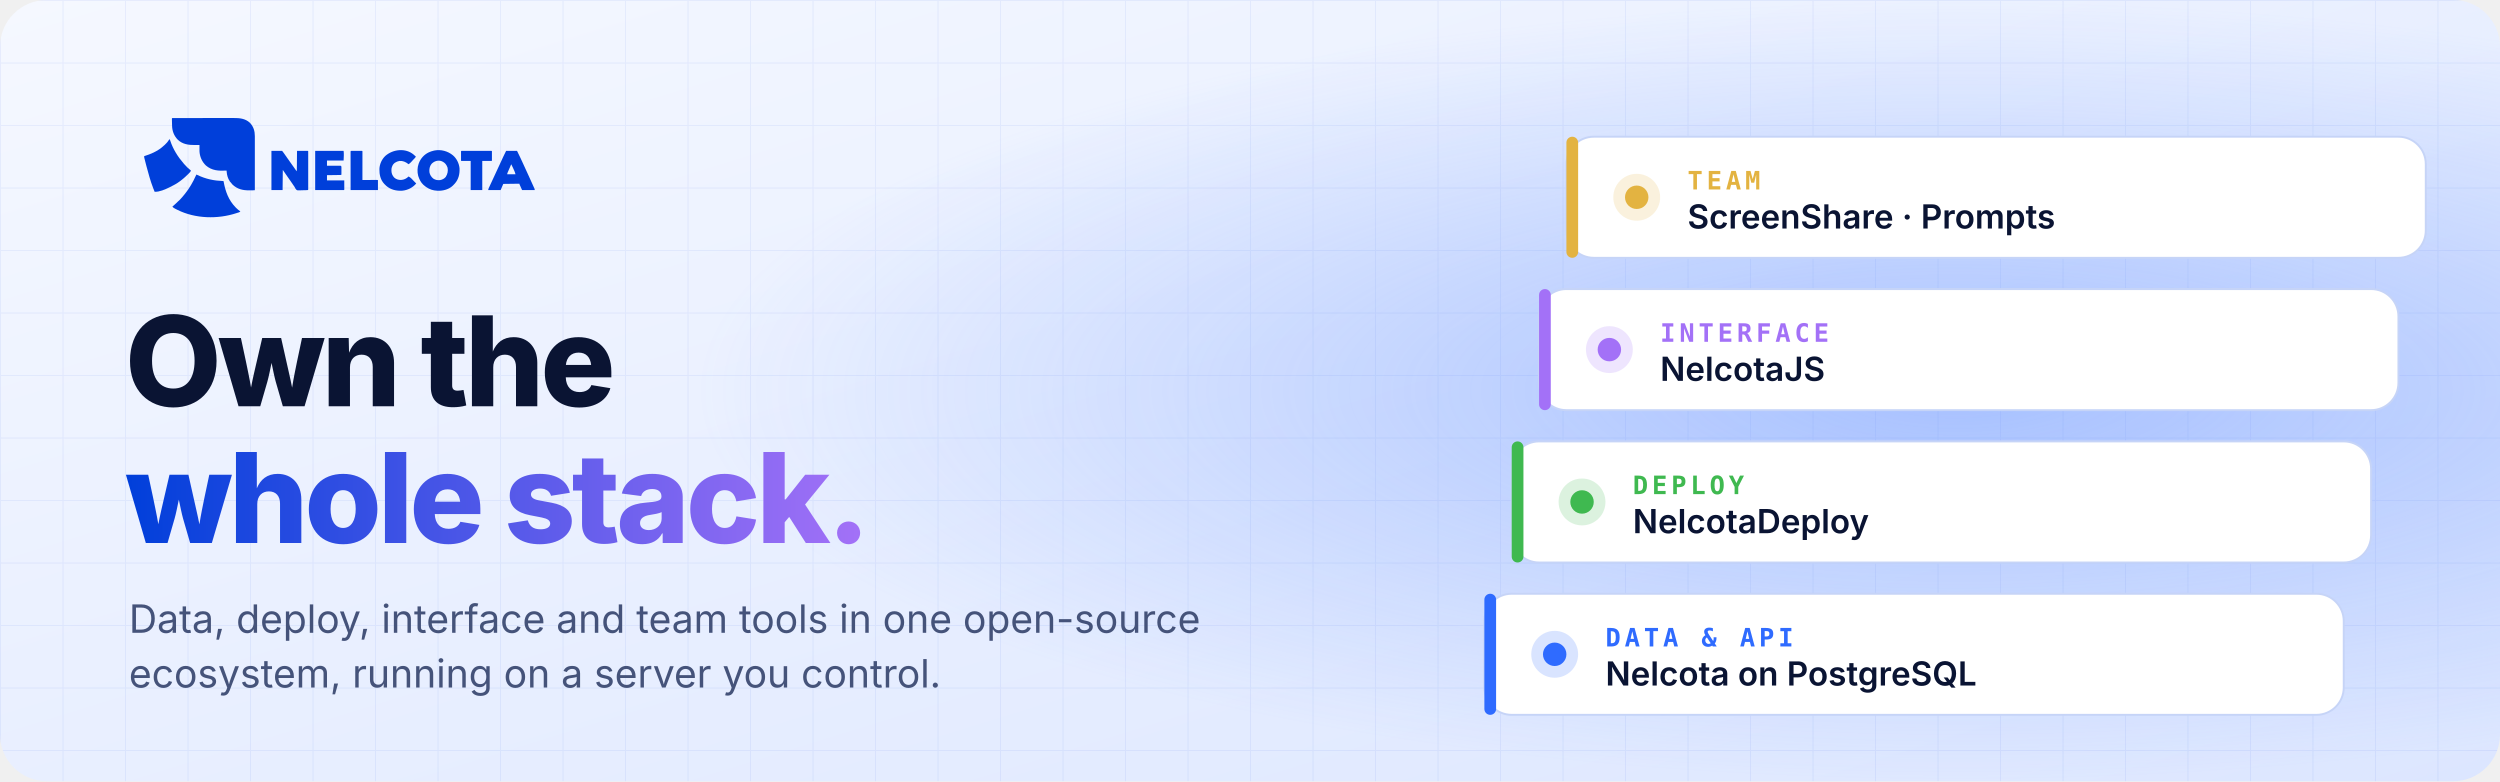
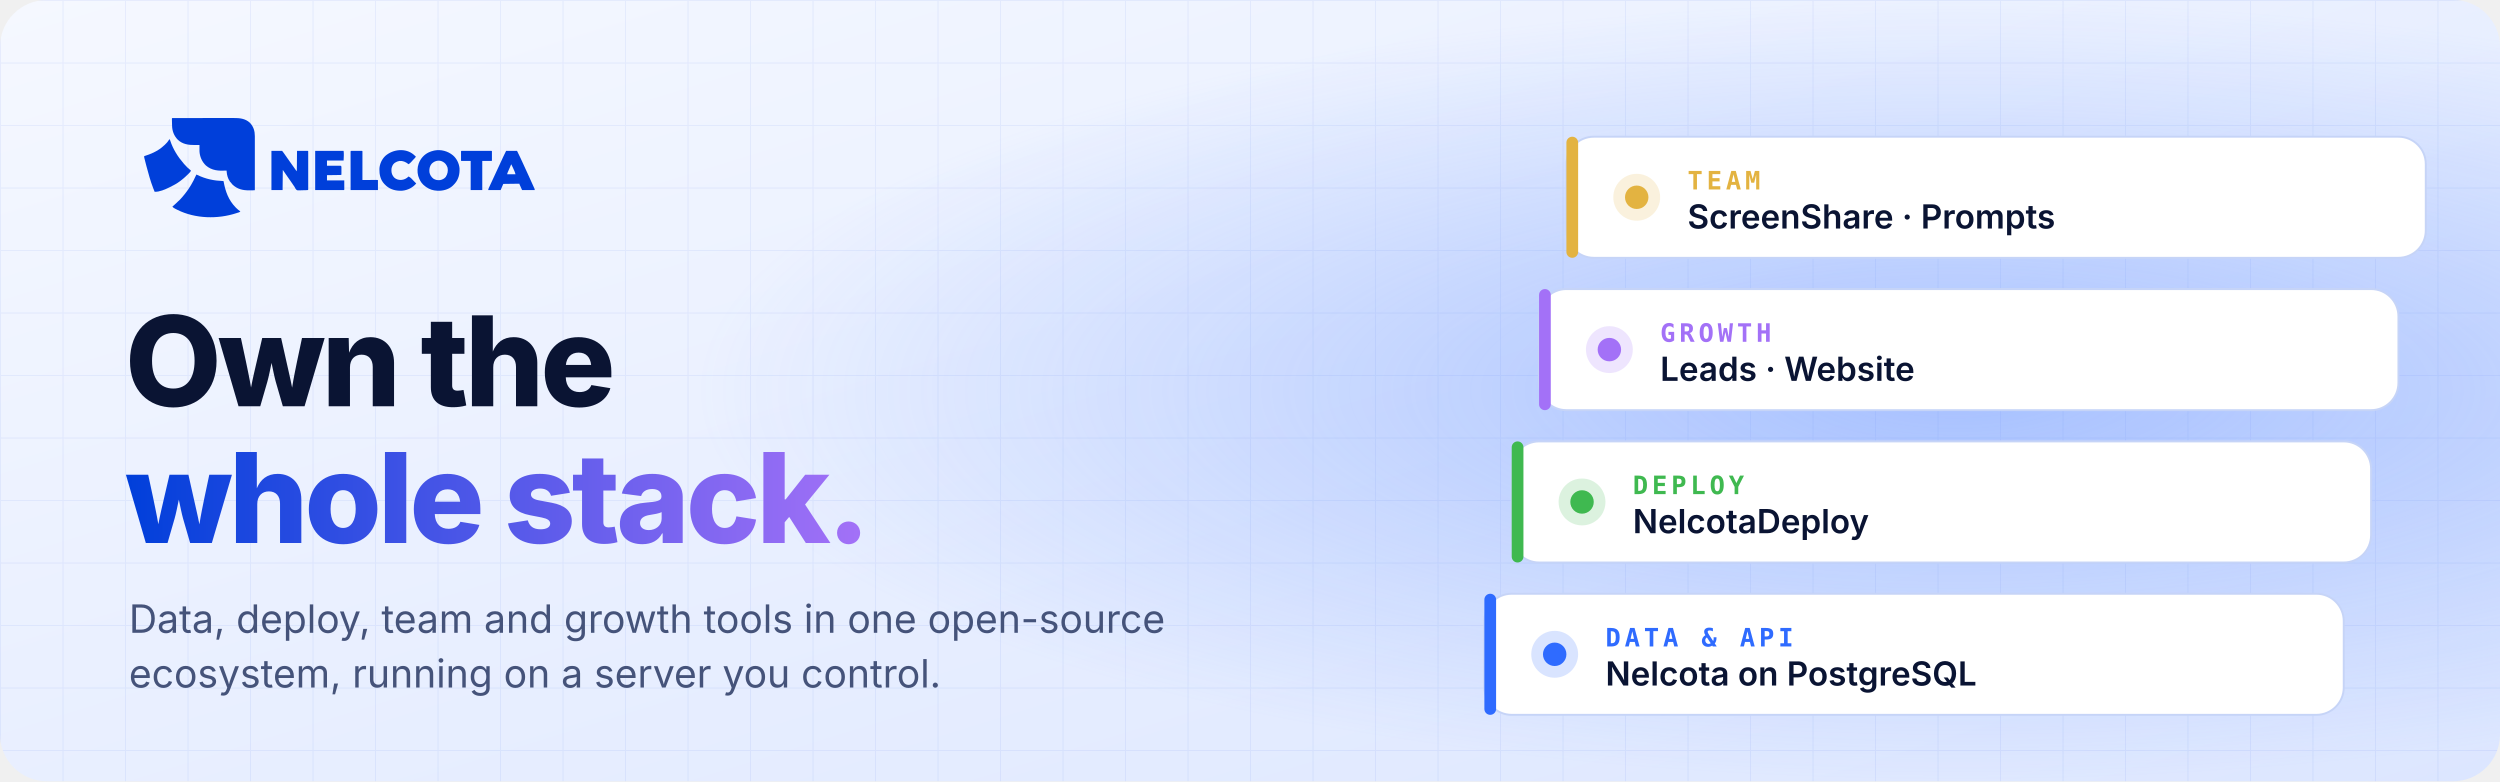
<svg xmlns="http://www.w3.org/2000/svg" viewBox="0 0 1280 400" width="1280" height="400" role="img" aria-labelledby="t d">
  <defs>
    <linearGradient id="bg" x1="0" y1="0" x2="1" y2="1">
      <stop offset="0" stop-color="#F5F8FF" />
      <stop offset="1" stop-color="#DCE6FF" />
    </linearGradient>
    <radialGradient id="glow" cx="0.78" cy="0.5" r="0.5">
      <stop offset="0" stop-color="#5C8BFF" stop-opacity="0.45" />
      <stop offset="1" stop-color="#5C8BFF" stop-opacity="0" />
    </radialGradient>
    <pattern id="grid" width="32" height="32" patternUnits="userSpaceOnUse">
      <path d="M32 0H0V32" fill="none" stroke="#003FDA" stroke-opacity="0.06" />
    </pattern>
    <linearGradient id="hl" x1="0" x2="1">
      <stop offset="0" stop-color="#003FDA" />
      <stop offset="1" stop-color="#A371F7" />
    </linearGradient>
    <clipPath id="r">
      <rect width="1280" height="400" rx="24" />
    </clipPath>
  </defs>
  <g clip-path="url(#r)">
    <rect width="1280" height="400" fill="url(#bg)" />
    <rect width="1280" height="400" fill="url(#grid)" />
    <rect width="1280" height="400" fill="url(#glow)" />
  </g>
  <svg x="56" y="44" width="230" height="86" viewBox="0 0 2048 768" fill="#003FDA">
    <g id="symbol">
      <g id="piece-1">
        <path d="M0 0 C0.529 -0.002 0.529 -0.002 3.204 -0.012 C3.792 -0.011 3.792 -0.011 6.768 -0.009 C8.007 -0.012 9.245 -0.015 10.521 -0.018 C13.975 -0.025 17.429 -0.028 20.883 -0.029 C24.602 -0.03 28.322 -0.038 32.041 -0.045 C40.186 -0.058 48.332 -0.064 56.477 -0.069 C61.567 -0.072 66.657 -0.076 71.746 -0.08 C85.844 -0.092 99.941 -0.103 114.039 -0.106 C114.942 -0.106 115.846 -0.107 116.776 -0.107 C117.682 -0.107 118.587 -0.107 119.52 -0.107 C121.355 -0.108 123.19 -0.108 125.024 -0.109 C125.935 -0.109 126.845 -0.109 127.782 -0.109 C142.495 -0.113 157.208 -0.131 171.921 -0.154 C187.035 -0.178 202.149 -0.19 217.263 -0.192 C225.745 -0.192 234.227 -0.198 242.709 -0.216 C249.94 -0.232 257.172 -0.237 264.403 -0.229 C268.088 -0.225 271.772 -0.225 275.456 -0.24 C303.225 -0.34 329.16 1.751 350.579 21.506 C367.163 38.711 373.326 59.26 373.273 82.843 C373.274 83.899 373.276 84.955 373.277 86.042 C373.281 89.567 373.278 93.091 373.275 96.616 C373.276 99.147 373.278 101.679 373.28 104.21 C373.284 110.363 373.284 116.516 373.281 122.669 C373.279 127.666 373.278 132.664 373.279 137.662 C373.279 138.374 373.28 139.086 373.28 139.82 C373.28 141.266 373.28 142.712 373.281 144.158 C373.284 157.704 373.28 171.251 373.275 184.797 C373.271 196.429 373.271 208.061 373.276 219.693 C373.281 233.203 373.283 246.712 373.28 260.221 C373.28 261.66 373.28 263.099 373.279 264.537 C373.279 265.245 373.279 265.953 373.279 266.682 C373.278 271.68 373.279 276.677 373.282 281.675 C373.285 288.39 373.283 295.105 373.277 301.819 C373.276 304.291 373.276 306.763 373.278 309.234 C373.281 312.592 373.278 315.95 373.273 319.308 C373.275 320.3 373.277 321.292 373.279 322.313 C373.277 323.205 373.274 324.098 373.271 325.017 C373.271 325.793 373.271 326.569 373.271 327.369 C373.146 329.131 373.146 329.131 372.146 330.131 C369.059 330.271 365.996 330.345 362.907 330.37 C361.957 330.378 361.007 330.386 360.029 330.394 C358 330.408 355.971 330.419 353.943 330.427 C351.904 330.438 349.864 330.458 347.825 330.488 C318.556 330.918 293.456 325 271.528 304.553 C267.386 300.343 263.697 295.846 260.146 291.131 C259.675 290.511 259.205 289.891 258.72 289.253 C250.253 276.924 245.611 260.972 244.575 246.241 C244.493 245.091 244.41 243.94 244.325 242.755 C244.295 242.322 244.295 242.322 244.146 240.131 C243.417 240.167 242.688 240.202 241.937 240.239 C207.294 241.873 176.84 240.44 149.438 216.795 C131.364 199.637 121.193 175.901 120.146 151.131 C119.951 141.798 120.017 132.465 120.146 123.131 C119.599 123.137 119.599 123.137 116.835 123.163 C112.696 123.2 108.556 123.223 104.417 123.241 C102.641 123.251 100.866 123.265 99.091 123.282 C70.056 123.562 42.269 119.786 20.633 98.654 C3.702 81.323 -4.691 59.049 -5.206 34.956 C-5.229 33.99 -5.252 33.024 -5.276 32.029 C-5.324 29.998 -5.369 27.966 -5.412 25.935 C-5.48 22.812 -5.557 19.69 -5.636 16.567 C-5.681 14.592 -5.725 12.618 -5.769 10.643 C-5.792 9.705 -5.816 8.766 -5.841 7.799 C-5.858 6.938 -5.875 6.076 -5.892 5.189 C-5.901 4.808 -5.901 4.808 -5.943 2.882 C-5.754 -0.837 -3.098 0.004 0 0 Z " transform="translate(288.8545,146.8686)" fill-rule="evenodd" />
      </g>
      <g id="piece-2">
        <path d="M0 0 C1.774 2.661 2.681 4.877 3.647 7.885 C16.1 46.327 38.637 81.687 65 112 C65.37 112.427 65.37 112.427 67.242 114.586 C76.701 125.293 86.703 135.239 98 144 C96.577 148.595 93.985 151.424 90.617 154.711 C90.084 155.242 89.551 155.773 89.002 156.321 C87.874 157.442 86.742 158.56 85.607 159.674 C83.895 161.356 82.193 163.048 80.492 164.742 C70.876 174.29 60.842 182.874 50 191 C49.456 191.412 48.912 191.823 48.352 192.247 C33.661 203.309 17.581 212.118 1 220 C0.263 220.358 -0.475 220.716 -1.234 221.085 C-20.757 230.527 -45.849 241.827 -68 241 C-70.063 236.024 -72.045 231.019 -74 226 C-74.306 225.222 -74.611 224.443 -74.926 223.642 C-87.325 191.687 -96.172 158.232 -105.125 125.188 C-105.389 124.215 -105.653 123.243 -105.924 122.242 C-108.701 111.981 -111.368 101.696 -113.867 91.363 C-114.083 90.481 -114.299 89.598 -114.522 88.689 C-114.619 88.279 -114.619 88.279 -115.113 86.204 C-115.199 85.846 -115.199 85.846 -115.634 84.03 C-116 82 -116 82 -116 78 C-115.367 77.8 -114.734 77.599 -114.083 77.393 C-100.337 73.007 -86.973 68.336 -74 62 C-73.239 61.632 -72.478 61.264 -71.694 60.884 C-55.017 52.725 -39.425 42.889 -26 30 C-24.651 28.848 -23.297 27.702 -21.938 26.562 C-14.074 19.682 -7.752 11.684 -2 3 C-1.34 2.01 -0.68 1.02 0 0 Z " transform="translate(272,243)" fill-rule="evenodd" />
      </g>
      <g id="piece-3">
        <path d="M0 0 C1.14 0.557 2.279 1.114 3.453 1.688 C42.825 20.749 80.443 28.434 124 30 C124.12 30.672 124.24 31.345 124.364 32.038 C132.443 76.81 146.624 116.919 179 150 C179.672 150.722 180.343 151.444 181.035 152.188 C187.058 158.53 194.068 163.704 201 169 C197.038 172.962 190.809 174.008 185.562 175.75 C185.227 175.862 185.227 175.862 183.53 176.427 C97.357 204.93 -5.218 202.29 -86.645 161.711 C-88.911 160.561 -91.175 159.408 -93.438 158.25 C-94.51 157.707 -95.583 157.164 -96.688 156.605 C-101.88 153.906 -106.209 151.499 -110 147 C-99.499 137.407 -99.499 137.407 -94.875 133.438 C-91.068 130.139 -87.56 126.579 -84.027 122.992 C-82 121 -82 121 -79.375 118.938 C-76.569 116.649 -74.365 114.086 -72.02 111.336 C-69.734 108.692 -67.37 106.13 -65 103.562 C-60.734 98.879 -56.818 94.05 -53 89 C-52.252 88.047 -51.505 87.095 -50.734 86.113 C-42.337 75.409 -34.304 64.328 -27.488 52.539 C-26.421 50.718 -25.309 48.924 -24.168 47.148 C-16.119 34.395 -9.913 20.668 -3.461 7.062 C-2.331 4.694 -1.185 2.34 0 0 Z " transform="translate(395,405)" fill-rule="evenodd" />
      </g>
    </g>
    <g id="wordmark">
      <g id="letter-1">
        <path d="M0 0 C16.17 0 32.34 0 49 0 C54.596 7.275 59.842 14.114 64.812 21.711 C71.466 31.715 78.575 41.424 85.569 51.192 C87.838 54.363 90.087 57.548 92.312 60.75 C96.198 66.329 100.201 71.824 104.206 77.317 C107.939 82.459 111.513 87.688 115 93 C116.647 89.707 116.181 86.041 116.205 82.419 C116.215 81.532 116.225 80.644 116.235 79.729 C116.267 76.785 116.292 73.842 116.316 70.898 C116.337 68.861 116.358 66.824 116.379 64.786 C116.435 59.417 116.484 54.048 116.532 48.679 C116.582 43.202 116.638 37.726 116.693 32.25 C116.801 21.5 116.902 10.75 117 0 C124.102 -0.025 131.205 -0.043 138.307 -0.055 C140.726 -0.06 143.144 -0.067 145.562 -0.075 C149.03 -0.088 152.497 -0.093 155.965 -0.098 C157.053 -0.103 158.142 -0.108 159.263 -0.113 C159.764 -0.113 159.764 -0.113 162.297 -0.114 C162.74 -0.115 162.74 -0.115 164.982 -0.12 C167 0 167 0 168 1 C168.099 3.276 168.126 5.555 168.127 7.833 C168.129 8.556 168.13 9.279 168.132 10.024 C168.136 12.464 168.133 14.905 168.129 17.346 C168.131 19.088 168.133 20.83 168.135 22.573 C168.139 27.318 168.137 32.064 168.134 36.81 C168.132 41.765 168.134 46.72 168.136 51.675 C168.138 59.998 168.135 68.32 168.13 76.643 C168.125 86.28 168.127 95.917 168.132 105.553 C168.137 113.811 168.137 122.07 168.135 130.328 C168.133 135.267 168.133 140.206 168.136 145.145 C168.139 149.787 168.137 154.43 168.131 159.072 C168.13 160.781 168.13 162.49 168.133 164.199 C168.135 166.522 168.132 168.844 168.127 171.167 C168.127 171.818 168.127 171.818 168.126 175.115 C168 178 168 178 167 179 C159.95 179.76 152.768 179.7 145.684 179.844 C143.285 179.906 140.886 179.995 138.489 180.111 C119.162 181.032 119.162 181.032 113.979 177.701 C110.235 174.044 108.168 169.707 106 165 C105.061 163.575 104.093 162.169 103.074 160.801 C102.277 159.639 101.482 158.476 100.688 157.312 C100.244 156.665 99.8 156.018 99.343 155.351 C96.787 151.621 94.24 147.885 91.695 144.148 C91.132 143.323 90.569 142.498 89.99 141.647 C88.914 140.069 87.839 138.49 86.766 136.909 C83.961 132.795 81.093 128.739 78.148 124.723 C73.721 118.665 69.51 112.469 65.312 106.25 C63.851 104.088 62.389 101.927 60.926 99.766 C60.608 99.295 60.608 99.295 59.001 96.915 C56.711 93.58 54.352 90.292 52 87 C51.67 117.36 51.34 147.72 51 179 C34.17 179 17.34 179 0 179 C0 119.93 0 60.86 0 0 Z " transform="translate(738,297)" fill-rule="evenodd" />
      </g>
      <g id="letter-2">
        <path d="M0 0 C42.9 0 85.8 0 130 0 C132.074 14.519 130.396 29.339 130 44 C104.92 44 79.84 44 54 44 C54 51.92 54 59.84 54 68 C55.898 67.995 57.796 67.99 59.751 67.984 C66.014 67.968 72.276 67.957 78.539 67.948 C82.337 67.943 86.135 67.936 89.933 67.925 C93.596 67.914 97.259 67.908 100.923 67.905 C102.322 67.903 103.722 67.9 105.121 67.894 C107.077 67.887 109.034 67.887 110.99 67.886 C111.547 67.885 111.547 67.885 114.368 67.88 C117 68 117 68 119 69 C120.274 72.822 120.124 76.407 120.098 80.387 C120.096 81.204 120.095 82.021 120.093 82.863 C120.088 85.471 120.075 88.079 120.062 90.688 C120.057 92.456 120.053 94.225 120.049 95.994 C120.038 100.329 120.021 104.665 120 109 C117.244 110.378 114.982 110.163 111.898 110.205 C110.617 110.225 109.336 110.245 108.016 110.266 C106.612 110.283 105.208 110.3 103.805 110.316 C102.373 110.337 100.941 110.358 99.509 110.379 C95.737 110.435 91.966 110.484 88.195 110.532 C84.347 110.582 80.5 110.638 76.652 110.693 C69.102 110.801 61.551 110.902 54 111 C54 118.92 54 126.84 54 135 C80.07 135 106.14 135 133 135 C133.01 138.537 133.01 138.537 133.062 156.438 C133.072 158.673 133.081 160.909 133.09 163.213 C133.093 164.974 133.096 166.735 133.098 168.496 C133.103 169.419 133.108 170.343 133.113 171.294 C133.113 171.731 133.113 171.731 133.114 173.939 C133.116 174.701 133.118 175.463 133.12 176.247 C133 178 133 178 132 179 C130.292 179.096 128.579 179.122 126.869 179.12 C125.759 179.122 124.649 179.123 123.506 179.124 C122.273 179.121 121.04 179.117 119.769 179.114 C118.461 179.114 117.152 179.114 115.804 179.114 C112.253 179.114 108.702 179.108 105.151 179.101 C101.823 179.096 98.495 179.095 95.167 179.095 C85.424 179.089 75.681 179.075 65.938 179.062 C44.178 179.042 22.419 179.021 0 179 C0 119.93 0 60.86 0 0 Z " transform="translate(938,297)" fill-rule="evenodd" />
      </g>
      <g id="letter-3">
        <path d="M0 0 C1.038 -0.003 2.076 -0.006 3.145 -0.01 C3.709 -0.009 3.709 -0.009 6.566 -0.003 C7.717 -0.004 8.867 -0.005 10.052 -0.006 C12.49 -0.007 14.928 -0.005 17.366 -0.001 C21.113 0.004 24.859 -0.001 28.605 -0.007 C30.967 -0.007 33.329 -0.005 35.691 -0.003 C36.821 -0.005 37.95 -0.007 39.113 -0.01 C40.151 -0.006 41.189 -0.003 42.258 0 C43.176 0.001 44.095 0.002 45.041 0.002 C47.129 0.129 47.129 0.129 48.129 1.129 C48.225 2.838 48.251 4.55 48.249 6.261 C48.251 7.373 48.252 8.485 48.253 9.631 C48.252 10.246 48.252 10.246 48.242 13.36 C48.243 14.648 48.243 15.935 48.243 17.262 C48.243 20.803 48.237 24.344 48.23 27.885 C48.224 31.582 48.223 35.279 48.222 38.976 C48.219 45.981 48.211 52.987 48.201 59.992 C48.19 67.965 48.184 75.938 48.179 83.912 C48.169 100.318 48.151 116.724 48.129 133.129 C48.566 133.128 48.566 133.128 50.78 133.123 C59.006 133.103 67.232 133.087 75.458 133.078 C79.687 133.072 83.917 133.065 88.146 133.054 C92.225 133.043 96.303 133.037 100.381 133.035 C101.941 133.033 103.5 133.029 105.059 133.024 C107.236 133.016 109.413 133.015 111.59 133.016 C112.831 133.014 114.072 133.011 115.351 133.009 C118.129 133.129 118.129 133.129 119.129 134.129 C119.129 148.979 119.129 163.829 119.129 179.129 C77.879 179.129 36.629 179.129 -5.871 179.129 C-5.911 134.532 -5.911 134.532 -5.92 115.905 C-5.926 103.021 -5.933 90.138 -5.947 77.255 C-5.956 67.874 -5.963 58.492 -5.965 49.111 C-5.966 44.141 -5.97 39.17 -5.977 34.2 C-5.984 29.527 -5.986 24.855 -5.984 20.182 C-5.984 18.462 -5.986 16.742 -5.99 15.021 C-5.995 12.683 -5.994 10.345 -5.991 8.007 C-5.992 6.696 -5.993 5.384 -5.994 4.032 C-5.794 -0.694 -4.273 0.004 0 0 Z " transform="translate(1105.871,296.8706)" fill-rule="evenodd" />
      </g>
      <g id="letter-4">
        <path d="M0 0 C1.752 1.571 3.488 3.162 5.199 4.777 C7.195 6.598 7.195 6.598 9.195 7.598 C8.61 10.838 7.661 12.522 5.387 14.883 C5.098 15.187 5.098 15.187 3.637 16.725 C3.017 17.364 2.397 18.002 1.758 18.66 C0.474 20.003 -0.808 21.347 -2.09 22.691 C-2.723 23.353 -3.356 24.014 -4.008 24.695 C-6.464 27.296 -8.816 29.976 -11.18 32.66 C-15.019 36.919 -19.025 40.433 -23.805 43.598 C-24.22 43.246 -24.635 42.894 -25.062 42.531 C-36.805 33.122 -50.566 27.115 -65.805 28.598 C-73.186 29.936 -79.551 32.472 -85.805 36.598 C-86.421 36.993 -87.037 37.389 -87.672 37.797 C-95.623 43.681 -100.163 54.027 -101.805 63.598 C-102.077 66.397 -102.14 69.161 -102.117 71.973 C-102.112 72.717 -102.106 73.46 -102.1 74.227 C-101.843 85.896 -97.516 95.651 -89.68 104.348 C-80.913 112.497 -69.73 115.784 -57.984 115.508 C-44.599 114.567 -33.268 109.267 -23.805 99.598 C-13.971 103.921 -6.112 114.16 1.32 121.66 C2.286 122.631 3.252 123.602 4.219 124.572 C6.547 126.912 8.872 129.254 11.195 131.598 C-5.007 150.845 -27.76 162.266 -52.805 164.598 C-79.361 166.098 -105.36 160.39 -125.761 142.451 C-128.18 140.232 -130.497 137.933 -132.805 135.598 C-133.458 134.954 -134.112 134.311 -134.785 133.648 C-152.387 115.08 -157.596 90.388 -157.109 65.648 C-156.261 43.304 -146.274 20.811 -129.887 5.426 C-94.845 -25.343 -37.173 -31.84 0 0 Z " transform="translate(1388.805,314.4023)" fill-rule="evenodd" />
      </g>
      <g id="letter-5">
        <path d="M0 0 C17.131 14.551 27.958 36.532 30.301 58.859 C31.758 84.678 26.323 109.358 8.801 129.172 C7.309 130.742 5.809 132.305 4.301 133.859 C3.688 134.545 3.076 135.231 2.445 135.938 C-13.187 152.87 -37.806 161.175 -60.371 162.098 C-77.193 162.463 -93.499 160.502 -108.699 152.859 C-109.764 152.345 -110.829 151.831 -111.926 151.301 C-119.698 147.36 -126.237 142.686 -132.699 136.859 C-133.554 136.11 -134.409 135.361 -135.289 134.59 C-146.338 124.324 -152.954 111.003 -157.699 96.859 C-158.04 95.846 -158.38 94.833 -158.73 93.789 C-163.367 76.66 -162.816 55.523 -156.699 38.859 C-156.463 38.206 -156.227 37.553 -155.984 36.88 C-147.769 14.709 -131.749 -3.236 -110.324 -13.453 C-102.963 -16.83 -95.607 -19.328 -87.699 -21.141 C-86.765 -21.365 -85.83 -21.589 -84.867 -21.82 C-54.872 -27.945 -23.384 -19.22 0 0 Z M-97.879 39.543 C-106.645 50.698 -108.635 63.599 -107.297 77.438 C-105.256 89.121 -98.798 99.216 -89.555 106.582 C-80.292 112.959 -68.991 114.664 -57.949 113.297 C-48.017 111.38 -39.181 106.747 -32.699 98.859 C-24.48 85.562 -21.208 72.047 -24.383 56.516 C-25.314 53.827 -26.387 51.382 -27.699 48.859 C-28.135 47.989 -28.571 47.119 -29.02 46.223 C-34.645 35.941 -42.851 30.077 -53.762 26.109 C-69.857 21.437 -86.678 27.594 -97.879 39.543 Z " transform="translate(1567.699,317.1406)" fill-rule="evenodd" />
      </g>
      <g id="letter-6">
        <path d="M0 0 C0.585 -0.001 0.585 -0.001 3.544 -0.009 C4.839 -0.007 6.133 -0.004 7.467 -0.002 C8.835 -0.004 10.203 -0.006 11.571 -0.008 C15.296 -0.012 19.021 -0.011 22.746 -0.007 C26.636 -0.005 30.526 -0.007 34.416 -0.009 C40.95 -0.011 47.483 -0.008 54.017 -0.003 C61.582 0.002 69.146 0 76.711 -0.005 C83.194 -0.01 89.677 -0.01 96.16 -0.008 C100.038 -0.006 103.915 -0.006 107.792 -0.009 C111.436 -0.012 115.081 -0.01 118.725 -0.004 C120.708 -0.002 122.692 -0.005 124.675 -0.009 C125.845 -0.006 127.014 -0.003 128.219 0 C129.242 0 130.265 0.001 131.318 0.001 C133.609 0.127 133.609 0.127 134.609 1.127 C134.707 2.503 134.737 3.884 134.739 5.264 C134.742 6.141 134.745 7.019 134.748 7.923 C134.747 8.4 134.747 8.4 134.742 10.814 C134.743 11.787 134.744 12.76 134.745 13.762 C134.746 15.824 134.744 17.885 134.74 19.946 C134.735 23.113 134.74 26.28 134.746 29.447 C134.746 31.445 134.744 33.442 134.742 35.439 C134.744 36.394 134.746 37.348 134.748 38.331 C134.747 38.77 134.747 38.77 134.739 40.99 C134.738 41.767 134.737 42.543 134.736 43.343 C134.609 45.127 134.609 45.127 133.609 46.127 C119.419 46.127 105.229 46.127 90.609 46.127 C90.609 90.017 90.609 133.907 90.609 179.127 C73.119 179.127 55.629 179.127 37.609 179.127 C37.609 135.237 37.609 91.347 37.609 46.127 C23.419 46.127 9.229 46.127 -5.391 46.127 C-6.936 44.582 -6.518 43.14 -6.52 40.99 C-6.523 40.113 -6.526 39.235 -6.529 38.331 C-6.527 37.377 -6.525 36.423 -6.523 35.439 C-6.524 34.467 -6.525 33.494 -6.526 32.491 C-6.527 30.43 -6.525 28.369 -6.521 26.308 C-6.516 23.141 -6.521 19.974 -6.527 16.807 C-6.527 14.809 -6.525 12.812 -6.523 10.814 C-6.525 9.86 -6.527 8.906 -6.529 7.923 C-6.526 7.046 -6.523 6.168 -6.52 5.264 C-6.519 4.487 -6.518 3.711 -6.517 2.911 C-6.24 -0.994 -3.247 0.001 0 0 Z " transform="translate(1611.391,296.873)" fill-rule="evenodd" />
      </g>
      <g id="letter-7">
        <path d="M0 0 C16.5 0 33 0 50 0 C54.91 9.819 59.763 19.609 64.375 29.562 C64.967 30.836 65.559 32.109 66.151 33.382 C67.76 36.845 69.366 40.311 70.971 43.777 C72.031 46.067 73.092 48.357 74.153 50.646 C83.598 71.038 92.971 91.461 102.246 111.93 C104.45 116.793 106.663 121.651 108.879 126.508 C114.779 139.442 120.662 152.384 126.438 165.375 C126.904 166.415 127.371 167.456 127.853 168.527 C128.271 169.475 128.69 170.422 129.121 171.398 C129.486 172.22 129.852 173.042 130.228 173.888 C131 176 131 176 131 179 C111.86 179 92.72 179 73 179 C71.02 174.586 69.04 170.173 67 165.625 C66.374 164.234 65.747 162.842 65.102 161.409 C64.614 160.317 64.127 159.226 63.625 158.102 C63.122 156.981 62.62 155.86 62.102 154.706 C61 152 61 152 61 150 C36.58 150.33 12.16 150.66 -13 151 C-16.96 160.24 -20.92 169.48 -25 179 C-43.81 179 -62.62 179 -82 179 C-81.233 175.167 -80.545 172.659 -78.961 169.227 C-78.755 168.777 -78.755 168.777 -77.713 166.503 C-77.272 165.553 -76.83 164.603 -76.375 163.625 C-75.919 162.634 -75.463 161.643 -74.994 160.622 C-73.668 157.745 -72.336 154.872 -71 152 C-70.841 151.658 -70.841 151.658 -70.037 149.927 C-68.681 147.01 -67.318 144.096 -65.953 141.184 C-63.404 135.737 -60.892 130.274 -58.375 124.812 C-54.222 115.806 -50.056 106.806 -45.875 97.812 C-40.955 87.227 -36.057 76.631 -31.167 66.031 C-28.863 61.035 -26.557 56.039 -24.251 51.043 C-22.519 47.291 -20.787 43.539 -19.058 39.786 C-17.333 36.043 -15.604 32.303 -13.875 28.562 C-13.633 28.037 -13.633 28.037 -12.41 25.379 C-8.447 16.818 -4.226 8.451 0 0 Z M23 62 C20.429 67.923 17.866 73.85 15.31 79.78 C14.438 81.797 13.565 83.814 12.69 85.829 C11.434 88.724 10.185 91.621 8.938 94.52 C8.544 95.423 8.15 96.326 7.744 97.257 C7.384 98.097 7.024 98.938 6.652 99.804 C6.333 100.543 6.013 101.283 5.683 102.045 C5 104 5 104 5 107 C17.54 107 30.08 107 43 107 C39.623 95.745 39.623 95.745 37.223 90.398 C36.709 89.249 36.195 88.099 35.666 86.914 C35.137 85.746 34.608 84.578 34.062 83.375 C33.537 82.199 33.012 81.024 32.471 79.812 C29.774 73.805 27.003 67.86 24 62 C23.67 62 23.34 62 23 62 Z " transform="translate(1811,297)" fill-rule="evenodd" />
      </g>
    </g>
  </svg>
  <text x="64" y="208" font-family="'Segoe UI', Inter, -apple-system, BlinkMacSystemFont, Helvetica, Arial, sans-serif" font-size="64" font-weight="800" letter-spacing="-2" fill="#0A1433">Own the</text>
  <text x="64" y="278" font-family="'Segoe UI', Inter, -apple-system, BlinkMacSystemFont, Helvetica, Arial, sans-serif" font-size="64" font-weight="800" letter-spacing="-2" fill="url(#hl)">whole stack.</text>
-   <text x="66" y="324" font-family="'Segoe UI', Inter, -apple-system, BlinkMacSystemFont, Helvetica, Arial, sans-serif" font-size="20" fill="#45537A">Data, deploy, interface and team tools in one open-source</text>
+   <text x="66" y="324" font-family="'Segoe UI', Inter, -apple-system, BlinkMacSystemFont, Helvetica, Arial, sans-serif" font-size="20" fill="#45537A">Data, deploy, team and growth tools in one open-source</text>
  <text x="66" y="352" font-family="'Segoe UI', Inter, -apple-system, BlinkMacSystemFont, Helvetica, Arial, sans-serif" font-size="20" fill="#45537A">ecosystem, running on a server you control.</text>
  <g transform="translate(802 70)">
    <rect width="440" height="62" rx="14" fill="#FFFFFF" stroke="#C6D4F7" />
    <rect x="0" y="0" width="6" height="62" rx="3" fill="#E3B341" />
    <circle cx="36" cy="31.0" r="6" fill="#E3B341" />
    <circle cx="36" cy="31.0" r="12" fill="#E3B341" opacity="0.18" />
    <text x="62" y="27.0" font-family="'Cascadia Code', 'SF Mono', Consolas, Menlo, monospace" font-size="13" font-weight="700" letter-spacing="2" fill="#E3B341">TEAM</text>
    <text x="62" y="47.0" font-family="'Segoe UI', Inter, -apple-system, BlinkMacSystemFont, Helvetica, Arial, sans-serif" font-size="17" font-weight="600" fill="#0A1433">ScreenShare · Prompts</text>
  </g>
  <g transform="translate(788 148)">
    <rect width="440" height="62" rx="14" fill="#FFFFFF" stroke="#C6D4F7" />
    <rect x="0" y="0" width="6" height="62" rx="3" fill="#A371F7" />
    <circle cx="36" cy="31.0" r="6" fill="#A371F7" />
    <circle cx="36" cy="31.0" r="12" fill="#A371F7" opacity="0.18" />
-     <text x="62" y="27.0" font-family="'Cascadia Code', 'SF Mono', Consolas, Menlo, monospace" font-size="13" font-weight="700" letter-spacing="2" fill="#A371F7">INTERFACE</text>
-     <text x="62" y="47.0" font-family="'Segoe UI', Inter, -apple-system, BlinkMacSystemFont, Helvetica, Arial, sans-serif" font-size="17" font-weight="600" fill="#0A1433">NelcotaJS</text>
+     <text x="62" y="27.0" font-family="'Cascadia Code', 'SF Mono', Consolas, Menlo, monospace" font-size="13" font-weight="700" letter-spacing="2" fill="#A371F7">GROWTH</text>
+     <text x="62" y="47.0" font-family="'Segoe UI', Inter, -apple-system, BlinkMacSystemFont, Helvetica, Arial, sans-serif" font-size="17" font-weight="600" fill="#0A1433">Leads · Website</text>
  </g>
  <g transform="translate(774 226)">
    <rect width="440" height="62" rx="14" fill="#FFFFFF" stroke="#C6D4F7" />
    <rect x="0" y="0" width="6" height="62" rx="3" fill="#3FB950" />
    <circle cx="36" cy="31.0" r="6" fill="#3FB950" />
    <circle cx="36" cy="31.0" r="12" fill="#3FB950" opacity="0.18" />
    <text x="62" y="27.0" font-family="'Cascadia Code', 'SF Mono', Consolas, Menlo, monospace" font-size="13" font-weight="700" letter-spacing="2" fill="#3FB950">DEPLOY</text>
    <text x="62" y="47.0" font-family="'Segoe UI', Inter, -apple-system, BlinkMacSystemFont, Helvetica, Arial, sans-serif" font-size="17" font-weight="600" fill="#0A1433">NelcotaDeploy</text>
  </g>
  <g transform="translate(760 304)">
    <rect width="440" height="62" rx="14" fill="#FFFFFF" stroke="#C6D4F7" />
    <rect x="0" y="0" width="6" height="62" rx="3" fill="#2F6BFF" />
    <circle cx="36" cy="31.0" r="6" fill="#2F6BFF" />
    <circle cx="36" cy="31.0" r="12" fill="#2F6BFF" opacity="0.18" />
    <text x="62" y="27.0" font-family="'Cascadia Code', 'SF Mono', Consolas, Menlo, monospace" font-size="13" font-weight="700" letter-spacing="2" fill="#2F6BFF">DATA &amp; API</text>
    <text x="62" y="47.0" font-family="'Segoe UI', Inter, -apple-system, BlinkMacSystemFont, Helvetica, Arial, sans-serif" font-size="17" font-weight="600" fill="#0A1433">Nelcota on PostgreSQL</text>
  </g>
</svg>
